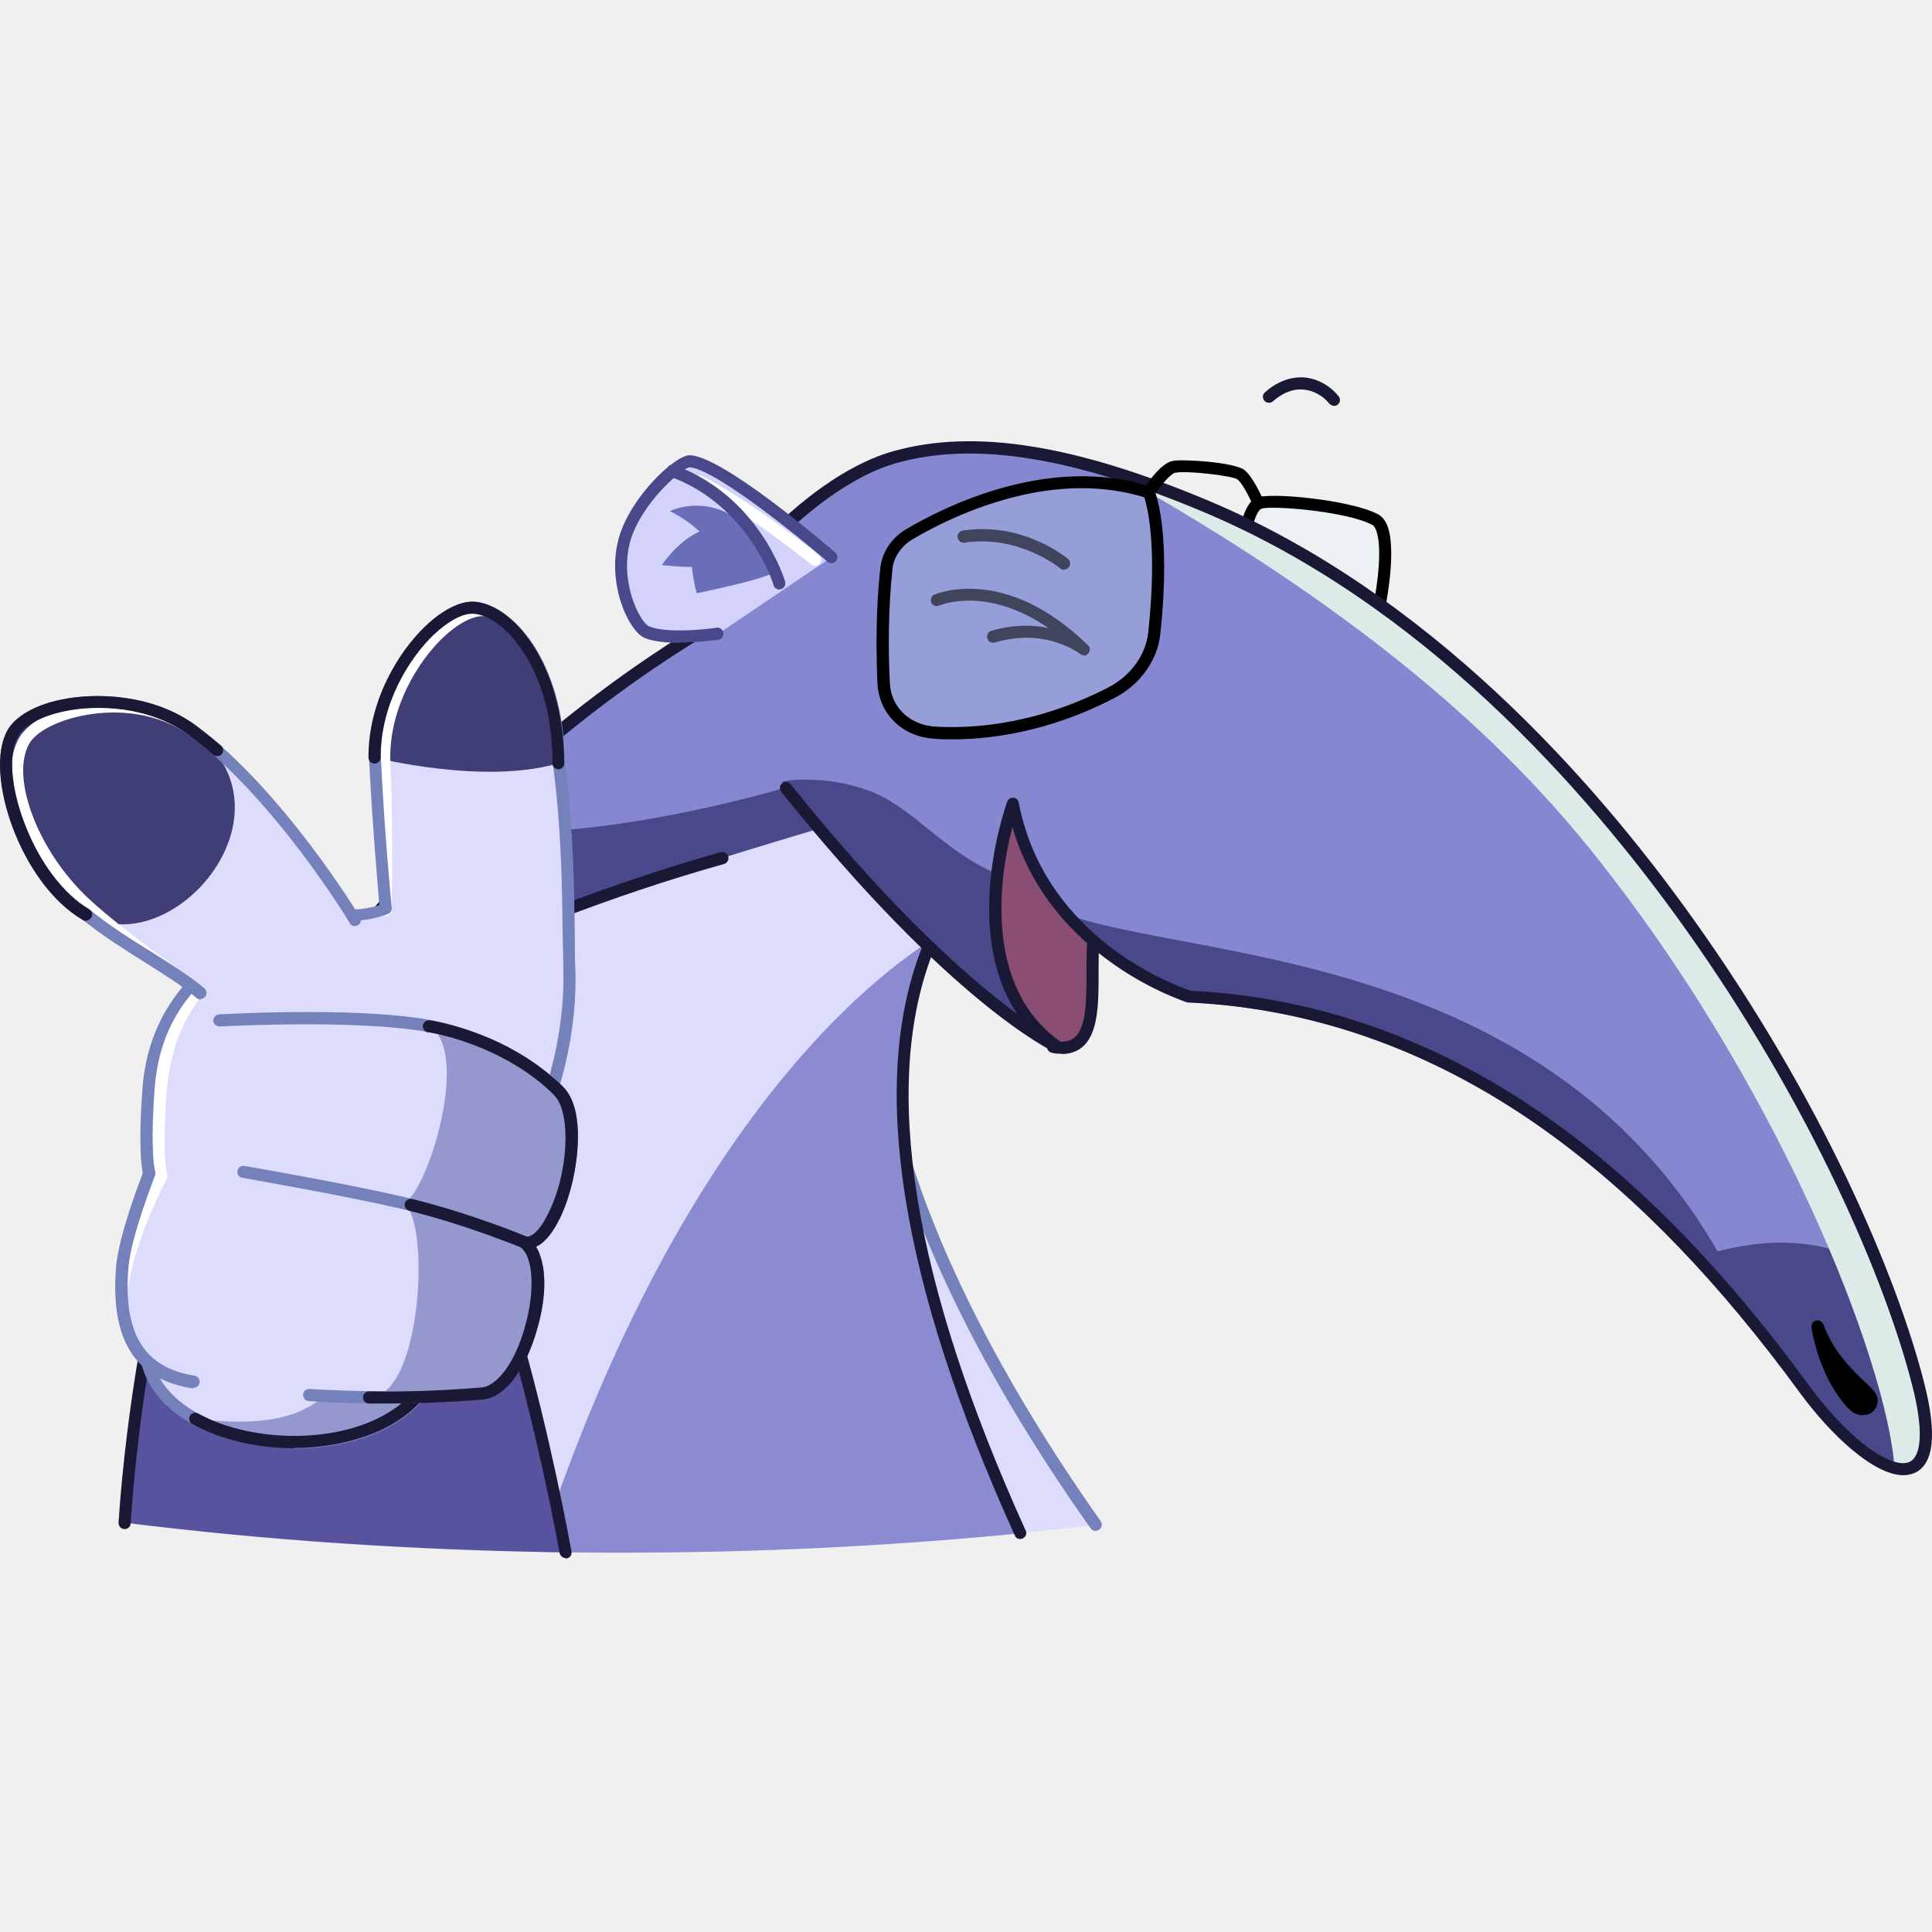
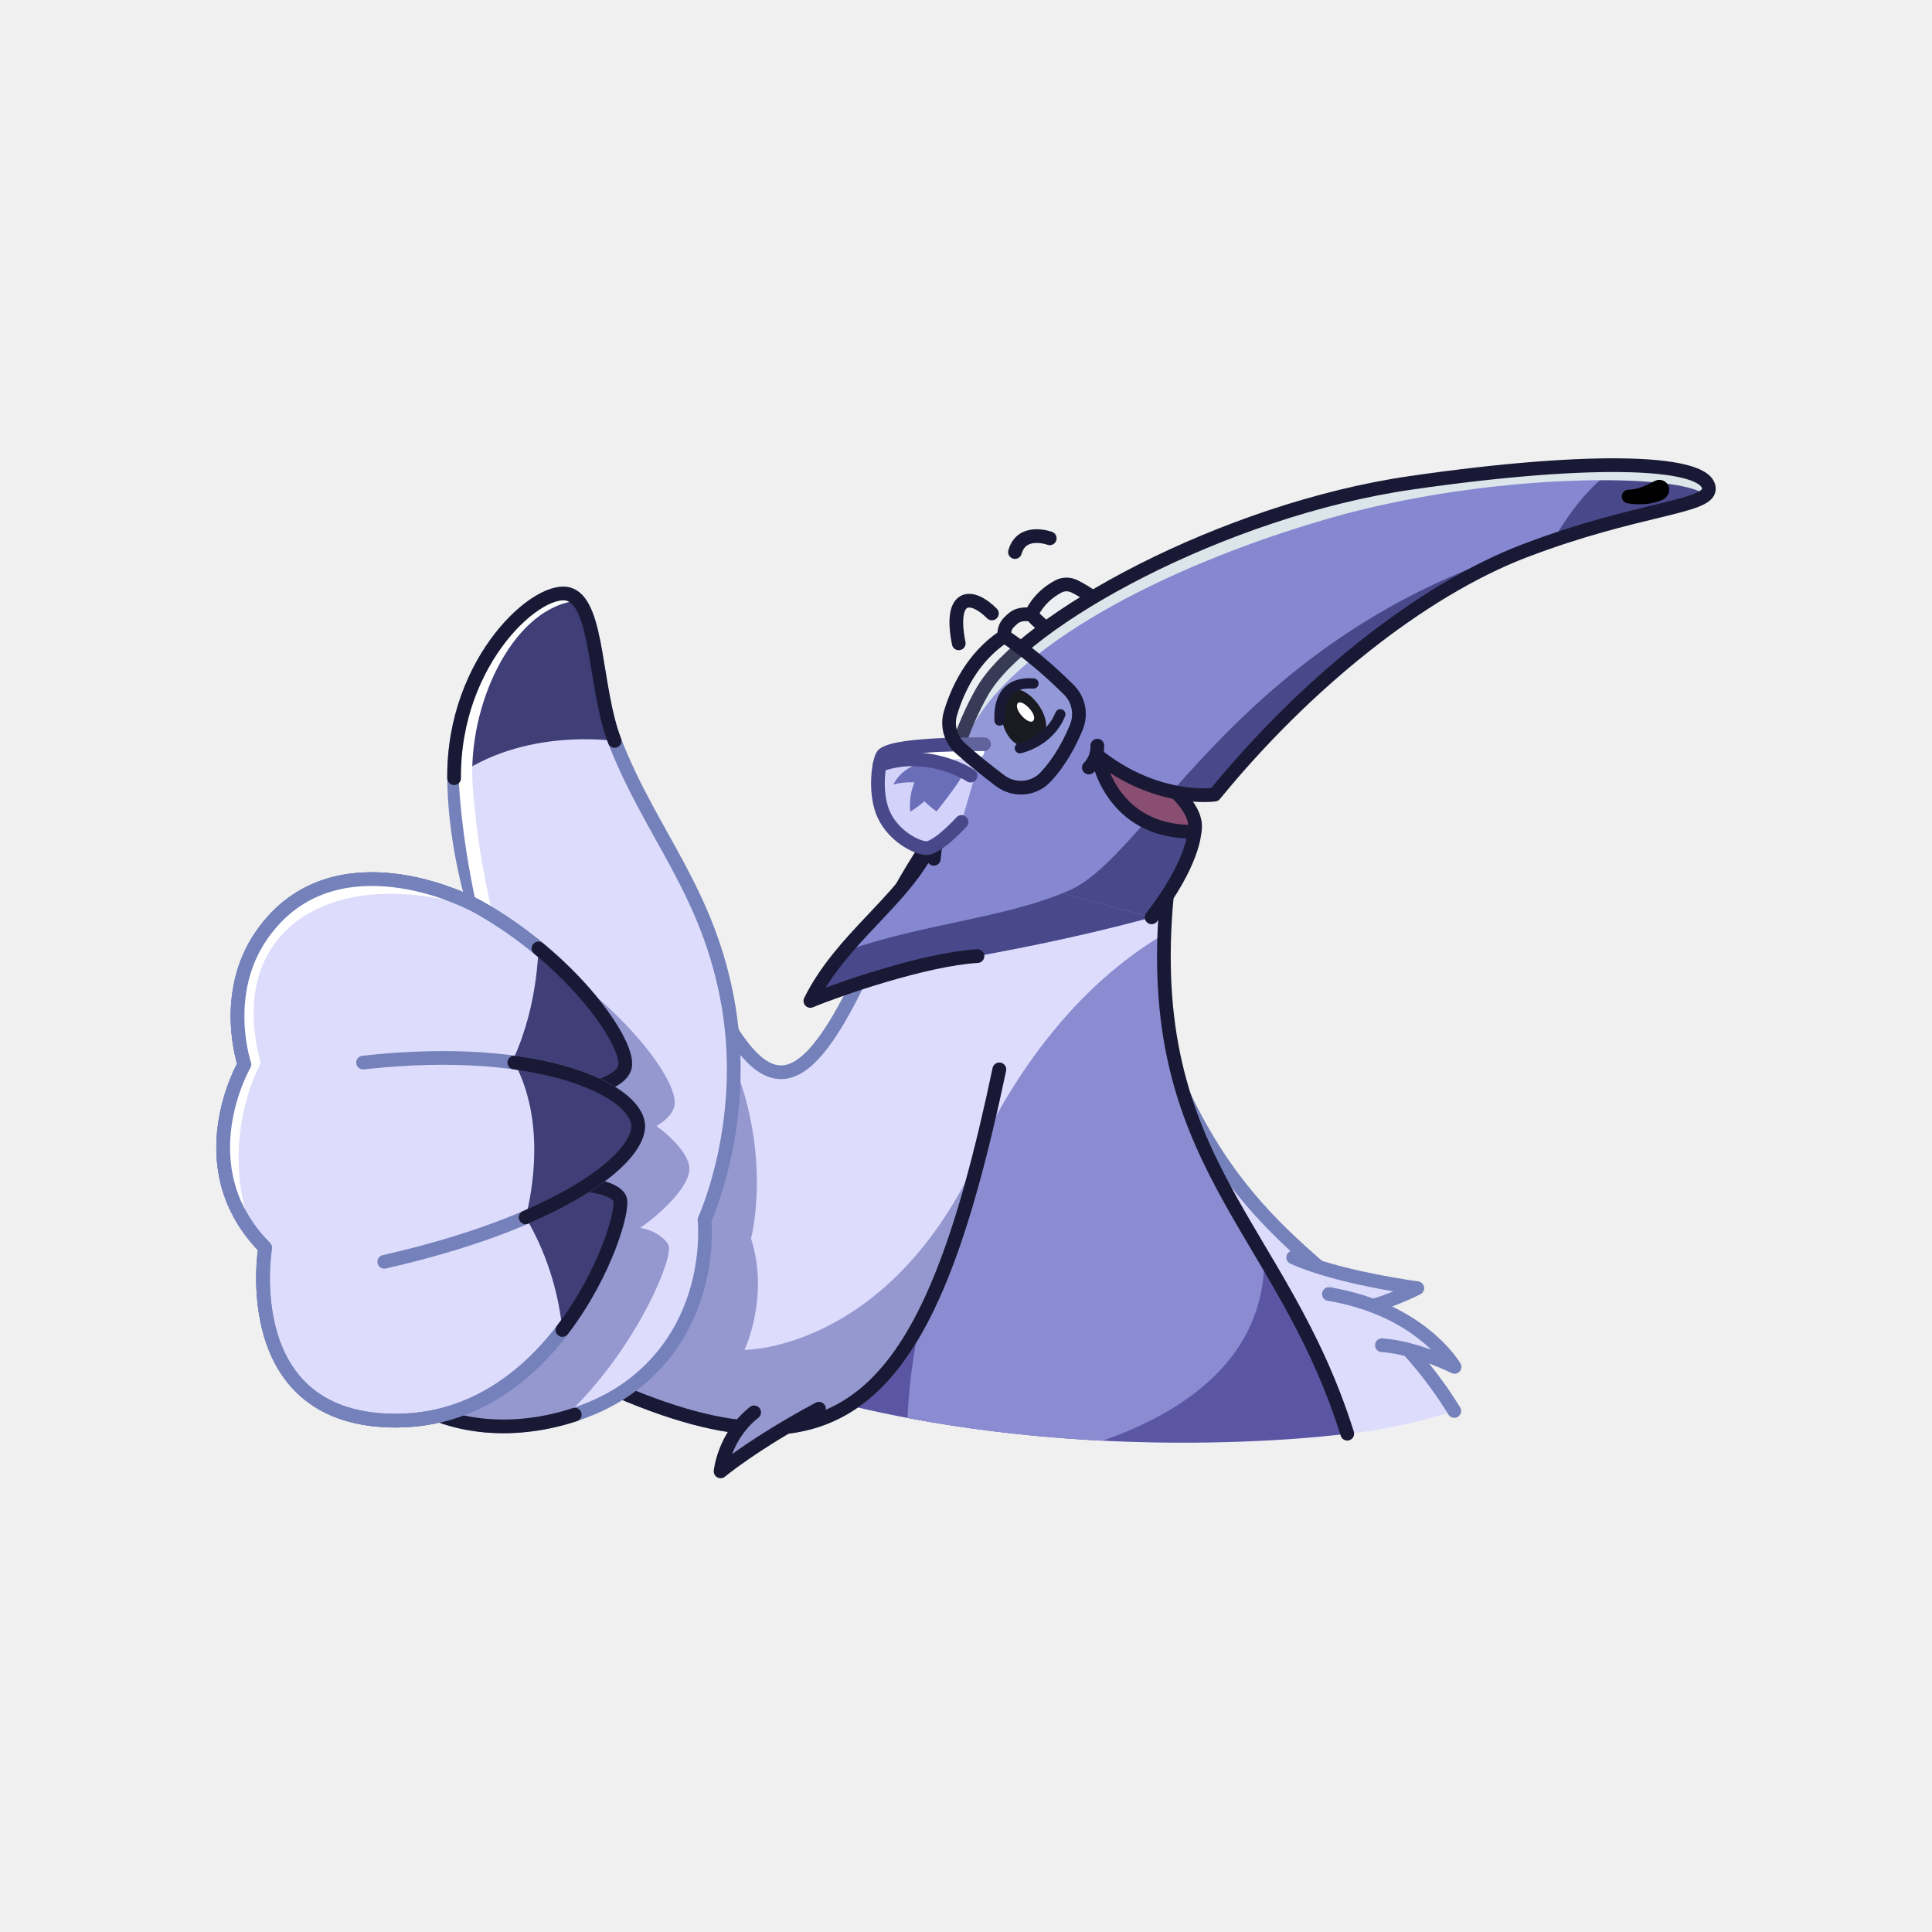
<svg xmlns="http://www.w3.org/2000/svg" width="256" height="256" viewBox="0 0 256 256" fill="none">
-   <path d="M115.941 135.333C115.941 135.333 109.446 172.5 128.25 203.773C133.943 203.292 139.596 202.731 145.169 202.049C133.181 185.13 118.226 159.67 115.941 135.333Z" fill="#DDDCFC" />
-   <path d="M145.169 202.851C144.929 202.851 144.688 202.731 144.528 202.53C132.379 185.41 117.464 159.871 115.179 135.414C115.139 134.972 115.46 134.572 115.901 134.532C116.342 134.491 116.743 134.812 116.783 135.253C119.068 159.309 133.863 184.608 145.851 201.568C146.091 201.929 146.011 202.45 145.65 202.691C145.49 202.771 145.329 202.851 145.169 202.851Z" fill="#7481BA" />
-   <path d="M145.209 103.499L113.615 79.002C113.615 79.002 42.409 105.424 27.454 203.011C45.015 204.816 63.298 205.738 82.102 205.738C100.906 205.738 118.106 204.856 135.226 203.172C120.953 171.618 104.795 121.381 145.249 103.539L145.209 103.499Z" fill="#DDDCFC" />
-   <path d="M145.209 103.499L113.615 79.002C113.615 79.002 42.409 105.424 27.454 203.011C45.015 204.816 63.298 205.738 82.102 205.738C100.906 205.738 118.106 204.856 135.226 203.172C120.953 171.618 104.795 121.381 145.249 103.539L145.209 103.499Z" fill="#DDDCFC" />
-   <path d="M27.815 201.328C27.775 201.328 27.735 201.328 27.695 201.328C27.254 201.247 26.973 200.846 27.054 200.405C30.662 178.514 37.438 158.467 47.221 140.826C55.039 126.713 64.742 114.084 76.128 103.339C95.493 85.016 113.174 78.321 113.375 78.24C113.776 78.08 114.257 78.28 114.417 78.721C114.578 79.122 114.377 79.603 113.936 79.764C113.776 79.844 96.335 86.419 77.171 104.582C65.944 115.247 56.322 127.716 48.624 141.668C38.961 159.149 32.266 178.995 28.657 200.686C28.577 201.087 28.256 201.368 27.855 201.368L27.815 201.328Z" fill="#7481BA" />
-   <path d="M71.357 205.617C74.885 205.698 78.453 205.738 82.062 205.738C100.304 205.738 118.066 204.855 135.186 203.172C124.801 180.278 113.495 147.562 123.479 124.508C110.007 133.168 87.635 155.941 71.357 205.657V205.617Z" fill="#8B8BD1" />
-   <path d="M135.186 203.934C134.865 203.934 134.584 203.773 134.464 203.452C119.349 170.014 115.139 143.913 122.035 125.871C126.004 115.487 133.702 107.709 144.889 102.777C145.289 102.617 145.771 102.777 145.931 103.178C146.091 103.579 145.931 104.06 145.53 104.221C134.745 108.992 127.328 116.449 123.519 126.433C116.783 144.074 120.953 169.774 135.908 202.811C136.108 203.212 135.908 203.693 135.507 203.853C135.386 203.893 135.306 203.934 135.186 203.934Z" fill="#191935" />
-   <path d="M38.56 137.098C60.532 124.268 95.333 113.803 95.333 113.803C120.191 106.105 143.966 99.69 145.811 98.207L107.521 75.674C107.521 75.674 66.786 91.591 38.56 137.058V137.098Z" fill="#49488A" />
-   <path d="M107.521 75.714C107.521 75.714 82.543 86.58 60.411 109.433C67.267 111.799 97.297 109.994 134.143 93.356L107.481 75.714H107.521Z" fill="#8588D1" />
-   <path d="M38.56 137.899C38.36 137.899 38.159 137.819 37.999 137.659C37.758 137.418 37.678 137.017 37.879 136.697C37.919 136.616 43.572 126.633 54.878 114.124C65.303 102.577 82.864 86.419 107.2 74.953C107.601 74.752 108.083 74.953 108.283 75.353C108.484 75.754 108.283 76.236 107.882 76.436C83.786 87.783 66.425 103.78 56.081 115.206C48.223 123.907 43.131 131.324 40.765 135.013C48.223 131.083 70.555 119.938 95.493 112.921C95.934 112.801 96.375 113.041 96.495 113.482C96.616 113.923 96.375 114.365 95.934 114.485C65.704 122.945 39.202 137.659 38.961 137.819C38.841 137.899 38.721 137.94 38.56 137.94V137.899Z" fill="#191935" />
-   <g opacity="0.2">
-     <path d="M166.78 66.693C167.982 66.092 178.607 66.934 182.216 68.818C185.824 70.703 181.213 89.386 179.69 90.469C178.086 91.632 166.379 91.231 165.376 90.87C164.374 90.509 163.211 68.417 166.78 66.653V66.693Z" fill="#DEF5FF" />
-   </g>
-   <path d="M172.553 92.073C169.065 92.073 165.577 91.832 165.095 91.632C164.614 91.471 164.053 91.231 163.692 84.776C163.532 81.929 162.931 67.656 166.419 65.972C168.063 65.17 178.928 66.212 182.576 68.137C183.579 68.658 184.18 69.981 184.3 72.106C184.581 75.915 183.458 81.287 182.977 83.412C182.616 85.016 181.293 90.308 180.131 91.15C179.128 91.872 175.8 92.073 172.513 92.073H172.553ZM165.897 90.188C167.942 90.509 178.046 90.669 179.208 89.827C180.091 88.905 183.458 76.837 182.616 71.344C182.456 70.382 182.175 69.7 181.815 69.54C178.407 67.736 168.383 66.934 167.1 67.415C166.98 67.495 166.619 67.776 166.218 68.939C164.414 74.311 165.256 88.063 165.857 90.188H165.897Z" fill="black" />
-   <path d="M146.412 114.645C142.202 120.779 147.735 137.458 141.561 139.303C133.141 138.942 127.327 116.209 132.82 101.374L146.372 114.645H146.412Z" fill="#894E71" />
-   <path d="M140.638 139.623C140.237 139.623 139.837 139.624 139.395 139.503C138.954 139.423 138.674 139.022 138.754 138.581C138.834 138.14 139.235 137.859 139.676 137.94C140.839 138.14 141.721 138.02 142.363 137.499C143.966 136.176 143.966 132.487 143.966 128.919C143.966 125.27 143.966 121.822 145.57 119.978C145.851 119.657 146.372 119.617 146.693 119.898C147.013 120.178 147.053 120.699 146.773 121.02C145.57 122.383 145.57 125.711 145.57 128.919C145.57 132.848 145.57 136.937 143.405 138.742C142.683 139.343 141.761 139.664 140.679 139.664L140.638 139.623Z" fill="#191935" />
-   <path d="M93.168 81.207C93.168 81.207 106.439 62.644 120.512 60.078C134.143 57.592 143.966 60.84 159.322 67.094C211.845 88.504 247.328 156.222 253.622 187.134C254.945 193.589 251.377 200.486 239.99 185.691C220.224 159.991 195.126 134.572 157.037 132.768C157.037 132.768 138.634 125.11 134.224 106.466C134.224 106.466 126.245 126.232 139.476 138.661C139.476 138.661 125.002 129.801 103.873 103.9C96.375 94.759 93.128 81.167 93.128 81.167L93.168 81.207Z" fill="#8588D1" />
-   <path d="M248.771 167.929C239.148 162.798 230.809 164.802 224.875 166.566C224.875 166.566 236.101 179.837 240.632 185.691C252.018 200.486 256.789 193.629 255.466 187.174C254.424 181.962 250.976 175.347 248.811 167.929H248.771Z" fill="#49488A" />
-   <path d="M152.466 64.528C218.54 87.261 251.136 171.778 254.625 186.172C254.625 186.172 255.346 193.91 251.858 194.832C251.016 180.639 236.542 143.472 211.363 112.159C195.446 92.393 174.477 77.318 152.506 64.528H152.466Z" fill="#DCEAE8" />
-   <path d="M251.858 195.594C251.698 195.594 251.537 195.554 251.377 195.434C251.177 195.273 251.056 195.073 251.056 194.832C250.615 187.375 246.405 174.104 240.03 160.191C234.578 148.324 225.076 130.402 210.762 112.6C197.01 95.52 178.367 80.445 152.105 65.17C151.745 64.969 151.624 64.528 151.785 64.127C151.945 63.766 152.386 63.566 152.787 63.686C218.701 86.379 251.698 170.295 255.426 185.891C255.426 185.891 255.426 185.972 255.426 186.012C255.426 186.092 255.627 188.056 255.346 190.181C254.945 193.269 253.863 195.073 252.058 195.514C251.978 195.514 251.938 195.514 251.858 195.514V195.594ZM161.327 68.898C183.378 82.57 199.616 96.282 211.965 111.638C236.462 142.069 250.936 177.953 252.54 193.469C253.943 191.905 253.943 187.896 253.823 186.292C251.858 178.274 242.637 153.817 226.359 128.918C216.856 114.405 206.432 101.895 195.286 91.712C184.541 81.889 173.154 74.231 161.327 68.939V68.898Z" fill="#DCEAE8" />
-   <path d="M131.938 115.728C124.601 112.48 121.113 107.068 115.259 104.822C109.566 102.617 103.392 103.379 103.632 103.66C124.761 129.56 139.556 138.661 139.556 138.661C129.493 132.607 131.738 120.138 131.938 115.688V115.728Z" fill="#49488A" />
-   <path d="M232.212 175.106C211.283 125.671 159.924 127.716 141.36 121.18C148.096 128.437 157.077 132.046 157.077 132.046C200.097 131.484 232.172 175.106 232.172 175.106H232.212Z" fill="#49488A" />
-   <path d="M252.219 195.474C248.29 195.474 242.596 190.141 238.507 184.568C227.762 169.894 217.017 158.748 205.67 150.449C190.796 139.583 174.638 133.65 157.638 132.848C157.558 132.848 157.518 132.848 157.438 132.848C157.237 132.808 139.275 127.235 134.144 109.593C132.54 115.808 130.094 130.683 140.558 138.06C140.879 138.3 140.999 138.741 140.799 139.102C140.598 139.463 140.158 139.583 139.757 139.423C139.195 139.182 125.764 132.728 103.512 104.903C103.231 104.542 103.312 104.061 103.632 103.78C103.993 103.499 104.474 103.58 104.755 103.9C116.222 118.254 125.323 126.754 130.936 131.364C132.379 132.527 133.662 133.529 134.785 134.371C132.099 130.322 130.856 125.07 131.096 118.855C131.377 111.999 133.382 106.426 133.462 106.226C133.582 105.905 133.903 105.664 134.264 105.704C134.625 105.704 134.905 105.985 134.985 106.346C138.514 124.709 156.355 130.803 157.799 131.284C175.039 132.126 191.477 138.14 206.592 149.166C218.059 157.545 228.925 168.812 239.75 183.646C245.323 191.224 250.856 194.712 253.021 193.71C254.665 192.948 254.825 189.34 253.462 183.887C249.974 170.014 240.151 146.64 223.031 122.664C209.96 104.381 188.35 80.004 159.603 67.896C142.202 60.559 129.252 58.474 118.908 61.321C112.373 63.125 106.078 68.578 101.948 72.788C97.418 77.439 94.451 81.688 94.411 81.728C94.17 82.089 93.649 82.169 93.288 81.929C92.927 81.688 92.847 81.167 93.088 80.806C93.569 80.085 105.356 63.406 118.467 59.757C129.172 56.79 142.443 58.915 160.204 66.373C189.312 78.641 211.123 103.219 224.314 121.702C241.594 145.878 251.497 169.453 255.025 183.486C256.669 190.061 256.228 193.99 253.742 195.153C253.261 195.353 252.74 195.474 252.219 195.474Z" fill="#191935" />
-   <path d="M176.803 53.783C176.562 53.783 176.322 53.663 176.161 53.502C175.279 52.42 174.036 51.738 172.713 51.618C171.35 51.498 169.987 52.019 168.664 53.182C168.343 53.462 167.822 53.422 167.541 53.102C167.261 52.781 167.261 52.26 167.621 51.979C169.225 50.536 171.07 49.894 172.834 50.014C174.558 50.175 176.201 51.057 177.364 52.5C177.645 52.861 177.605 53.342 177.244 53.623C177.084 53.743 176.923 53.783 176.723 53.783H176.803Z" fill="#191935" />
-   <path d="M166.78 67.495C166.459 67.495 166.178 67.335 166.058 67.014C165.577 65.931 164.615 64.007 163.973 63.526C163.332 63.045 157.277 62.323 155.714 62.644C155.112 62.764 153.789 64.328 152.867 65.691C152.627 66.052 152.145 66.172 151.745 65.931C151.384 65.691 151.263 65.21 151.504 64.809C152.025 64.007 153.829 61.401 155.353 61.08C156.636 60.799 163.572 61.24 164.895 62.283C166.018 63.165 167.221 65.851 167.461 66.413C167.621 66.814 167.461 67.294 167.06 67.455C166.94 67.495 166.86 67.535 166.739 67.535L166.78 67.495Z" fill="black" />
-   <path d="M110.127 73.87C110.127 73.87 95.493 61.281 91.323 61.16C90 61.16 84.147 66.252 82.703 71.585C81.139 77.238 84.026 83.132 85.71 83.813C88.517 84.976 95.052 84.054 95.052 84.054" fill="#D2D2FB" />
-   <path d="M107.962 74.953C107.802 74.953 107.601 74.912 107.481 74.792C98.661 67.736 92.446 64.568 92.366 64.528C91.965 64.328 91.805 63.847 92.005 63.446C92.206 63.045 92.686 62.884 93.087 63.085C93.328 63.205 99.502 66.373 108.483 73.549C108.844 73.83 108.884 74.311 108.604 74.672C108.443 74.872 108.203 74.993 107.962 74.993V74.953Z" fill="white" />
-   <path d="M90.04 85.176C88.356 85.176 86.592 85.016 85.43 84.535C83.305 83.653 80.338 77.318 81.982 71.344C83.465 65.931 89.399 60.318 91.404 60.318C95.734 60.439 109.165 71.906 110.689 73.229C111.009 73.509 111.049 74.03 110.769 74.351C110.488 74.672 109.967 74.712 109.646 74.431C103.873 69.46 94.21 62.002 91.363 61.922C90.361 62.042 84.908 66.733 83.505 71.745C82.022 77.118 84.828 82.53 86.031 83.011C88.156 83.893 93.208 83.452 94.932 83.172C95.373 83.091 95.774 83.412 95.854 83.853C95.934 84.294 95.613 84.695 95.172 84.775C95.012 84.775 92.566 85.136 90.04 85.136V85.176Z" fill="#49488A" />
-   <path d="M99.382 70.181C94.13 64.969 88.757 67.736 88.757 67.736C91.003 68.778 92.686 70.422 92.686 70.422C89.599 71.865 87.715 74.872 87.715 74.872C87.715 74.872 90.161 75.153 91.684 75.113C91.684 75.113 91.845 76.957 92.326 78.601C92.326 78.601 99.863 77.077 102.109 76.075C102.109 76.075 101.627 72.427 99.422 70.222L99.382 70.181Z" fill="#6A6DB8" />
-   <path d="M103.271 78.12C102.911 78.12 102.59 77.879 102.509 77.559C102.509 77.438 99.262 67.014 88.838 63.165C88.437 63.005 88.196 62.564 88.356 62.123C88.517 61.682 88.958 61.481 89.399 61.642C100.585 65.771 103.913 76.636 104.033 77.078C104.153 77.519 103.913 77.96 103.472 78.08C103.392 78.08 103.311 78.08 103.231 78.08L103.271 78.12Z" fill="#49488A" />
-   <path d="M143.645 86.82C143.485 86.82 143.285 86.78 143.124 86.66C143.124 86.66 142.002 85.778 140.037 85.136C137.431 84.294 134.665 84.294 131.818 85.136C131.377 85.257 130.936 85.016 130.816 84.575C130.695 84.134 130.936 83.693 131.377 83.573C134.344 82.731 136.91 82.771 138.915 83.212C130.776 77.639 124.721 80.125 124.441 80.245C124.04 80.405 123.559 80.245 123.398 79.844C123.238 79.443 123.398 78.962 123.799 78.802C124.16 78.641 133.221 74.832 144.167 85.497C144.488 85.778 144.488 86.299 144.167 86.62C144.006 86.78 143.806 86.9 143.565 86.9L143.645 86.82Z" fill="#191935" />
-   <path d="M140.999 75.514C140.799 75.514 140.639 75.434 140.478 75.313C140.438 75.273 135.025 70.823 127.809 71.905C127.368 71.986 126.967 71.665 126.886 71.224C126.806 70.783 127.127 70.382 127.568 70.302C135.547 69.099 141.28 73.87 141.521 74.07C141.841 74.351 141.921 74.872 141.601 75.193C141.44 75.394 141.2 75.474 140.999 75.474V75.514Z" fill="#191935" />
-   <g opacity="0.2">
-     <path d="M152.225 65.25C139.315 61.08 126.084 67.495 120.552 70.783C118.868 71.785 117.705 73.469 117.505 75.233C116.903 80.686 116.943 86.379 117.104 90.469C117.264 94.118 120.071 96.884 123.92 97.084C133.823 97.646 142.202 94.398 147.254 91.792C150.421 90.148 152.586 87.141 152.947 83.893C154.431 69.981 152.225 65.21 152.225 65.21V65.25Z" fill="#DEF5FF" />
-   </g>
-   <path d="M126.125 97.966C125.363 97.966 124.601 97.966 123.839 97.886C119.549 97.646 116.462 94.598 116.262 90.509C116.101 86.58 116.021 80.726 116.663 75.153C116.903 73.108 118.186 71.224 120.111 70.101C125.403 66.974 139.155 60.198 152.466 64.488C152.667 64.568 152.867 64.729 152.947 64.929C153.028 65.13 155.233 70.061 153.749 84.014C153.388 87.502 151.023 90.79 147.615 92.513C142.683 95.079 135.106 97.966 126.125 97.966ZM143.325 64.689C133.662 64.689 124.842 69.139 120.913 71.464C119.429 72.346 118.427 73.83 118.266 75.313C117.665 80.806 117.705 86.58 117.906 90.429C118.026 93.676 120.512 96.082 123.96 96.282C133.542 96.804 141.721 93.757 146.893 91.07C149.82 89.547 151.825 86.78 152.146 83.813C153.388 72.306 152.025 67.134 151.624 65.891C148.858 65.049 146.091 64.689 143.365 64.689H143.325Z" fill="black" />
-   <path d="M240.792 175.788C242.516 180.359 245.483 182.684 247.568 184.769C248.731 185.931 247.047 187.856 245.363 185.972C241.634 181.882 240.832 175.788 240.832 175.788H240.792Z" fill="black" />
-   <path d="M246.846 187.535C246.124 187.535 245.403 187.174 244.761 186.453C240.912 182.203 240.07 176.109 240.03 175.868C239.99 175.467 240.231 175.066 240.632 174.986C241.033 174.866 241.434 175.106 241.594 175.467C242.997 179.196 245.243 181.321 247.207 183.205C247.528 183.526 247.889 183.847 248.169 184.167C248.731 184.729 248.931 185.45 248.731 186.132C248.53 186.813 248.009 187.295 247.327 187.455C247.167 187.455 247.007 187.495 246.886 187.495L246.846 187.535ZM243.599 181.882C244.2 183.085 244.962 184.328 245.924 185.41C246.285 185.811 246.646 186.012 246.886 185.931C247.007 185.931 247.087 185.811 247.127 185.731C247.167 185.57 247.087 185.41 246.967 185.33C246.646 185.049 246.365 184.729 246.004 184.408C245.243 183.686 244.401 182.844 243.559 181.922L243.599 181.882Z" fill="black" />
-   <path d="M16.509 201.768C35.192 204.094 54.758 205.417 74.925 205.698C74.484 203.252 72.159 190.783 68.591 178.193L24.447 158.828C18.554 174.385 16.79 197.278 16.469 201.809L16.509 201.768Z" fill="#57539F" />
-   <path d="M74.965 206.459C74.604 206.459 74.244 206.179 74.163 205.818C73.722 203.452 71.437 191.224 67.949 178.755L24.928 159.871C19.275 175.307 17.591 197.478 17.311 201.849C17.311 202.29 16.91 202.65 16.469 202.61C16.028 202.61 15.707 202.209 15.707 201.768C15.988 197.318 17.792 174.224 23.726 158.548C23.806 158.347 23.966 158.187 24.167 158.107C24.367 158.026 24.608 158.026 24.808 158.107L68.951 177.472C69.152 177.552 69.352 177.752 69.392 177.993C72.961 190.663 75.286 203.212 75.727 205.577C75.807 206.018 75.526 206.419 75.085 206.5C75.045 206.5 75.005 206.5 74.925 206.5L74.965 206.459Z" fill="#191935" />
-   <path d="M57.244 182.083C50.789 196.236 18.834 192.908 19.275 177.993L35.433 166.807L57.244 182.083Z" fill="#DDDCFC" />
-   <path d="M39.001 191.906C36.596 191.906 34.19 191.625 31.865 191.104C23.445 189.139 18.273 184.127 18.474 177.993C18.474 177.753 18.594 177.512 18.834 177.352L34.992 166.165C35.273 165.965 35.634 165.965 35.914 166.165L57.725 181.441C58.046 181.682 58.166 182.083 58.006 182.444C56.201 186.413 52.433 189.34 47.1 190.863C44.574 191.585 41.848 191.946 39.041 191.946L39.001 191.906ZM20.037 178.434C20.117 184.568 26.332 188.177 32.185 189.54C41.166 191.625 52.393 189.46 56.161 182.363L35.353 167.809L19.997 178.434H20.037Z" fill="#7481BA" />
-   <path d="M57.244 182.083L48.383 175.868C44.534 186.934 38.801 189.42 25.891 188.016C35.513 193.349 52.713 192.026 57.244 182.083Z" fill="#9597CF" />
-   <path d="M38.961 191.905C34.15 191.905 29.299 190.823 25.49 188.698C25.089 188.498 24.969 187.976 25.169 187.615C25.369 187.214 25.891 187.094 26.252 187.295C32.065 190.502 40.806 191.184 47.501 188.979C50.548 187.976 54.598 185.891 56.482 181.722C56.683 181.321 57.124 181.16 57.525 181.321C57.925 181.521 58.086 181.962 57.925 182.363C56.242 186.092 52.794 188.898 47.982 190.462C45.176 191.384 42.048 191.865 38.921 191.865L38.961 191.905Z" fill="#191935" />
-   <path d="M75.366 128.718C75.206 121.942 75.446 111.919 74.003 101.094C73.923 87.743 67.147 80.766 62.777 80.485C58.126 80.205 49.586 89.787 49.666 100.332C50.067 109.593 51.11 120.459 51.11 120.459C51.11 120.459 48.303 121.621 45.577 121.18C45.577 121.18 21.24 123.105 19.676 144.314C19.035 153.135 19.756 155.5 19.756 155.5C19.756 155.5 16.549 163.519 16.188 167.849C15.587 174.745 16.87 181.762 25.61 183.125L68.47 155.059C68.47 155.059 75.727 143.312 75.406 128.678L75.366 128.718Z" fill="#DDDCFC" />
-   <path d="M49.666 100.372C49.586 89.827 58.126 80.245 62.777 80.525C67.187 80.766 73.963 87.742 74.003 101.133C64.14 104.06 49.666 100.372 49.666 100.372Z" fill="#3F3E77" />
-   <path d="M51.11 121.301C50.669 121.301 50.308 120.94 50.308 120.499C50.308 120.379 50.548 109.553 50.107 100.452C50.067 93.075 53.916 86.78 57.525 83.332C59.85 81.127 62.256 79.924 64.14 80.045C64.581 80.045 64.902 80.445 64.902 80.886C64.902 81.327 64.501 81.648 64.06 81.648C62.656 81.568 60.612 82.651 58.647 84.535C55.44 87.622 51.671 93.596 51.711 100.452C52.112 109.594 51.911 120.499 51.911 120.579C51.911 121.02 51.551 121.381 51.11 121.381V121.301Z" fill="white" />
-   <path d="M16.068 172.059H15.988C15.547 172.019 15.226 171.618 15.266 171.177C16.068 164.522 19.716 157.305 20.518 155.821C20.318 154.859 19.957 151.852 20.478 144.675C21.16 135.574 25.329 128.919 32.947 124.869C33.348 124.669 33.829 124.829 34.03 125.19C34.23 125.591 34.07 126.072 33.709 126.272C26.613 130.041 22.724 136.256 22.082 144.756C21.481 153.175 22.122 155.621 22.162 155.661C22.202 155.861 22.162 156.102 22.082 156.262C22.042 156.342 17.712 164.321 16.87 171.337C16.83 171.738 16.469 172.059 16.068 172.059Z" fill="white" />
-   <path d="M25.61 183.967C25.57 183.967 25.53 183.967 25.49 183.967C17.872 182.764 14.584 177.512 15.386 167.809C15.747 163.76 18.393 156.823 18.914 155.46C18.754 154.578 18.313 151.571 18.875 144.274C19.516 135.333 24.367 128.357 32.827 124.107C39.162 120.94 45.216 120.419 45.496 120.419C45.577 120.419 45.617 120.419 45.697 120.419C47.461 120.699 49.346 120.218 50.268 119.938C50.067 117.492 49.265 108.31 48.904 100.412C48.864 92.874 52.954 86.259 56.482 82.931C58.767 80.766 61.053 79.643 62.857 79.724C67.829 80.004 74.765 87.582 74.845 101.053C76.008 109.714 76.088 117.772 76.168 124.227C76.168 125.831 76.168 127.315 76.248 128.678C76.609 143.392 69.513 155.019 69.192 155.5C68.951 155.861 68.47 155.982 68.069 155.741C67.668 155.5 67.588 155.019 67.829 154.618C67.909 154.498 74.965 142.871 74.644 128.678C74.644 127.315 74.604 125.791 74.564 124.187C74.484 117.732 74.404 109.714 73.241 101.134C73.241 101.134 73.241 101.053 73.241 101.013C73.161 88.665 66.987 81.448 62.737 81.207C61.374 81.127 59.449 82.169 57.525 83.974C54.237 87.101 50.428 93.235 50.468 100.252C50.869 109.353 51.871 120.178 51.911 120.298C51.911 120.659 51.751 120.98 51.43 121.1C51.109 121.221 48.343 122.303 45.537 121.902C44.775 121.982 39.162 122.624 33.509 125.47C25.49 129.48 21.08 135.814 20.478 144.274C19.877 152.694 20.518 155.14 20.558 155.18C20.598 155.34 20.598 155.54 20.558 155.701C20.558 155.781 17.391 163.68 17.03 167.849C16.268 176.63 19.075 181.241 25.77 182.283C26.212 182.363 26.492 182.764 26.452 183.205C26.372 183.606 26.051 183.887 25.65 183.887L25.61 183.967Z" fill="#7481BA" />
-   <path d="M26.572 131.645C22.643 128.317 16.79 125.551 11.377 121.221C3.639 116.73 -1.333 102.497 1.674 97.205C4.24 92.714 17.391 90.87 25.45 96.764C37.157 105.464 47.02 121.942 47.02 121.942" fill="#DDDCFC" />
-   <path d="M25.45 96.723C40.204 107.549 22.763 127.796 11.377 121.18C3.639 116.69 -1.333 102.457 1.674 97.165C4.24 92.674 17.391 90.83 25.45 96.723Z" fill="#3F3E77" />
-   <path d="M24.247 130.683C24.087 130.683 23.926 130.642 23.806 130.522C23.726 130.482 15.507 124.789 10.775 120.419C3.398 113.603 -0.451 103.018 2.516 97.806C3.639 95.841 6.566 94.157 10.335 93.355C16.068 92.112 21.881 93.155 25.891 96.042C26.252 96.322 26.332 96.803 26.051 97.164C25.771 97.525 25.289 97.605 24.928 97.325C21.28 94.678 15.948 93.757 10.655 94.879C7.368 95.601 4.761 97.004 3.879 98.528C1.313 103.058 5.082 112.921 11.858 119.176C16.509 123.466 24.608 129.079 24.688 129.119C25.049 129.359 25.129 129.881 24.889 130.241C24.728 130.482 24.488 130.602 24.247 130.602V130.683Z" fill="white" />
-   <path d="M26.572 132.447C26.372 132.447 26.212 132.366 26.051 132.246C24.167 130.642 21.801 129.159 19.315 127.595C16.589 125.871 13.742 124.107 10.936 121.862C2.677 117.011 -2.175 102.376 0.993 96.763C2.035 94.919 4.601 93.436 8.049 92.714C12.78 91.712 20.278 91.992 25.891 96.082C37.598 104.782 47.581 121.341 47.702 121.501C47.942 121.862 47.822 122.383 47.421 122.584C47.06 122.824 46.539 122.704 46.339 122.303C46.258 122.143 36.435 105.865 24.969 97.325C19.797 93.516 12.82 93.275 8.41 94.238C5.443 94.879 3.198 96.082 2.396 97.525C1.073 99.811 1.434 104.381 3.278 109.152C5.243 114.284 8.45 118.494 11.818 120.459C11.818 120.459 11.898 120.499 11.898 120.539C14.624 122.744 17.431 124.508 20.157 126.192C22.723 127.796 25.129 129.319 27.094 130.963C27.415 131.244 27.454 131.765 27.174 132.086C27.013 132.286 26.773 132.367 26.572 132.367V132.447Z" fill="#7481BA" />
-   <path d="M29.058 135.213C29.058 135.213 49.666 133.97 58.928 136.376C66.626 138.381 72.479 142.711 74.243 144.715C78.093 149.086 74.003 165.163 69.553 164.602C73.763 167.889 69.713 184.087 63.9 184.608C54.638 185.37 46.419 185.17 41.006 184.849" fill="#DDDCFC" />
-   <path d="M50.909 185.972C46.98 185.972 43.572 185.851 40.926 185.651C40.485 185.651 40.164 185.25 40.164 184.809C40.164 184.368 40.565 184.047 41.006 184.047C46.298 184.368 54.558 184.608 63.819 183.807C65.904 183.646 68.23 180.519 69.513 176.069C70.956 171.217 70.755 166.566 69.031 165.243C68.751 165.003 68.631 164.642 68.791 164.321C68.911 164 69.272 163.8 69.633 163.84C70.475 163.96 71.557 162.958 72.479 161.154C75.487 155.46 75.607 147.562 73.642 145.277C71.758 143.152 66.065 139.062 58.727 137.178C49.706 134.852 29.299 136.015 29.098 136.015C28.657 136.015 28.296 135.694 28.256 135.253C28.256 134.812 28.577 134.451 29.018 134.411C29.86 134.371 49.867 133.208 59.128 135.614C66.826 137.619 72.84 141.949 74.845 144.234C76.729 146.359 76.689 150.369 76.489 152.574C76.208 155.942 75.246 159.43 73.923 161.915C72.921 163.8 71.918 164.762 71.036 165.163C72.279 167.248 72.68 171.217 71.036 176.55C69.833 180.639 67.307 185.13 63.9 185.41C59.209 185.811 54.798 185.931 50.869 185.931L50.909 185.972Z" fill="#7481BA" />
-   <path d="M74.003 101.935C73.562 101.935 73.201 101.575 73.201 101.134C73.201 93.756 71.076 89.025 69.312 86.339C66.987 82.771 64.381 81.407 62.697 81.327C61.334 81.247 59.409 82.29 57.485 84.094C54.197 87.221 50.388 93.355 50.428 100.372C50.428 100.813 50.067 101.174 49.626 101.174C49.185 101.174 48.824 100.813 48.824 100.372C48.784 92.834 52.874 86.259 56.402 82.931C58.687 80.766 60.973 79.643 62.777 79.724C67.749 80.004 74.685 87.622 74.765 101.134C74.765 101.575 74.404 101.935 73.963 101.935H74.003Z" fill="#191935" />
-   <path d="M11.377 122.022C11.257 122.022 11.096 122.022 10.976 121.902C2.677 117.091 -2.215 102.376 0.993 96.763C2.035 94.919 4.601 93.436 8.049 92.714C12.78 91.712 20.278 91.992 25.891 96.082C27.013 96.924 28.176 97.846 29.299 98.808C29.619 99.089 29.66 99.61 29.379 99.931C29.098 100.251 28.577 100.292 28.256 100.011C27.174 99.049 26.051 98.167 24.968 97.365C19.797 93.556 12.82 93.316 8.41 94.278C5.443 94.919 3.198 96.122 2.396 97.565C1.073 99.851 1.434 104.421 3.278 109.192C5.242 114.324 8.45 118.534 11.818 120.499C12.219 120.739 12.339 121.22 12.098 121.581C11.938 121.822 11.698 121.982 11.417 121.982L11.377 122.022Z" fill="#191935" />
-   <path d="M74.243 144.756C73.843 144.314 73.281 143.753 72.52 143.152C65.944 138.22 57.084 136.015 56.843 135.935C62.737 139.463 56.081 159.63 53.235 159.39C57.044 160.352 56.202 185.09 48.904 185.17C53.275 185.21 58.407 185.13 63.859 184.649C69.713 184.167 73.722 167.93 69.513 164.642C74.003 165.203 78.093 149.126 74.204 144.756H74.243Z" fill="#9597CF" />
-   <path d="M69.553 165.444C69.432 165.444 69.352 165.444 69.232 165.363C69.152 165.363 61.334 162.036 53.074 160.151C45.096 158.307 32.226 156.102 32.105 156.062C31.664 155.981 31.384 155.581 31.464 155.14C31.544 154.699 31.945 154.418 32.386 154.498C32.506 154.498 45.416 156.743 53.475 158.588C61.855 160.512 69.793 163.84 69.873 163.88C70.274 164.04 70.475 164.521 70.314 164.922C70.194 165.243 69.874 165.404 69.593 165.404L69.553 165.444Z" fill="#7481BA" />
-   <path d="M50.909 185.971C50.228 185.971 49.586 185.971 48.904 185.971C48.464 185.971 48.103 185.611 48.103 185.17C48.103 184.729 48.464 184.368 48.904 184.368C53.996 184.448 58.968 184.247 63.779 183.847C65.864 183.686 68.189 180.559 69.472 176.108C70.916 171.257 70.716 166.606 68.991 165.283C68.711 165.043 68.591 164.682 68.751 164.361C68.871 164.04 69.232 163.84 69.593 163.88C70.435 164 71.517 162.998 72.439 161.194C75.446 155.5 75.607 147.602 73.602 145.317C73.322 144.996 72.84 144.515 71.998 143.793C66.105 138.781 58.888 137.138 56.803 136.777C56.763 136.777 56.683 136.777 56.683 136.777C56.642 136.777 56.562 136.777 56.522 136.737C56.121 136.576 55.921 136.095 56.081 135.694C56.242 135.333 56.642 135.133 57.043 135.213H57.124C59.93 135.734 67.067 137.458 73.041 142.59C73.762 143.192 74.404 143.753 74.845 144.274C76.729 146.399 76.689 150.409 76.489 152.614C76.208 155.982 75.246 159.47 73.923 161.955C72.921 163.84 71.918 164.802 71.036 165.203C72.279 167.288 72.68 171.257 71.036 176.59C69.833 180.679 67.308 185.17 63.94 185.45C59.73 185.811 55.36 185.971 50.909 185.971Z" fill="#191935" />
-   <path d="M69.553 165.444C69.432 165.444 69.352 165.444 69.232 165.364C69.152 165.364 62.015 162.357 54.237 160.432C53.796 160.312 53.555 159.911 53.636 159.47C53.756 159.029 54.197 158.788 54.598 158.868C62.536 160.833 69.793 163.84 69.833 163.88C70.234 164.04 70.435 164.522 70.274 164.922C70.154 165.243 69.833 165.404 69.553 165.404V165.444Z" fill="#191935" />
+   <path d="M158.274 110.214C158.943 107.51 155.56 104.145 151.659 101.954C149.318 100.638 147.258 101.615 144.468 98.178C144.858 114.031 158.278 110.211 158.278 110.211L158.274 110.214Z" fill="#894E71" stroke="#191935" stroke-width="1.816" stroke-linecap="round" stroke-linejoin="round" />
+   <path d="M156.926 145.288C167.687 167.735 181.819 169.288 192.7 186.96C192.7 186.96 185.847 189.274 178.524 189.971C178.524 189.971 150.761 181.135 156.93 145.288H156.926Z" fill="#DDDCFC" />
+   <path d="M156.926 145.288C167.687 167.735 181.819 169.288 192.7 186.96" stroke="#7481BA" stroke-width="1.816" stroke-linecap="round" stroke-linejoin="round" />
+   <path d="M124.843 109.259C102.248 140.181 104.878 184.175 104.878 184.175C141.436 195.074 178.52 189.971 178.52 189.971C169.827 162.224 151.294 154.095 154.614 118.729" fill="#DDDCFC" />
+   <path d="M178.52 189.971C171.869 168.741 159.458 158.998 155.484 139.755C145.859 153.781 122.468 154.35 107.259 153.027C104.063 170.495 104.881 184.175 104.881 184.175C141.44 195.074 178.524 189.971 178.524 189.971H178.52Z" fill="#5B56A4" />
+   <path d="M167.53 166.703C160.356 154.565 153.519 143.83 154.282 123.756C131.154 137.393 120.949 169.518 120.251 187.889C129.383 189.621 138.207 190.506 146.111 190.904C156.908 187.109 167.559 180.023 167.533 166.707L167.53 166.703Z" fill="#8B8BD1" />
+   <path d="M178.52 189.971C169.827 162.224 151.294 154.095 154.614 118.729" stroke="#191935" stroke-width="1.816" stroke-linecap="round" stroke-linejoin="round" />
+   <path d="M124.843 109.259C102.248 140.181 104.878 184.175 104.878 184.175" stroke="#191935" stroke-width="1.816" stroke-linecap="round" stroke-linejoin="round" />
+   <path d="M115.781 125.663C106.781 146.105 101.711 146.593 94.3 131.907L77.356 182.21C111.77 198.756 123.005 186.438 132.418 141.701" fill="#DDDCFC" />
+   <path d="M115.781 125.663C106.781 146.105 101.711 146.593 94.3 131.907L77.356 182.21C111.77 198.756 123.005 186.438 132.418 141.701" stroke="#7481BA" stroke-width="1.816" stroke-linecap="round" stroke-linejoin="round" />
+   <path d="M107.372 132.629C121.037 126.931 129.832 127.668 152.595 121.551L123.097 112.343C119.477 119.524 111.496 124.343 107.376 132.629H107.372Z" fill="#8588D1" />
+   <path d="M141.469 118.077C133.057 121.689 122.319 122.371 111.785 126.089C110.119 128.068 108.578 130.201 107.372 132.628C121.037 126.931 129.832 127.667 152.595 121.551L141.469 118.077Z" fill="#49488A" />
+   <path d="M123.097 112.343C119.477 119.524 111.496 124.343 107.376 132.629C111.105 131.076 122.582 127.099 129.521 126.687" stroke="#191935" stroke-width="1.816" stroke-linecap="round" stroke-linejoin="round" />
+   <path d="M93.632 133.897L77.359 182.214C106.459 197.126 121.957 189.971 129.079 154.35C117.19 178.999 98.646 178.867 98.646 178.867C98.646 178.867 102.003 171.854 99.512 164.108C99.512 164.108 103.435 149.502 93.632 133.893V133.897Z" fill="#9597CF" />
+   <path d="M77.356 182.214C111.77 198.759 123.005 186.442 132.418 141.705" stroke="#191935" stroke-width="1.816" stroke-linecap="round" stroke-linejoin="round" />
+   <path opacity="0.16" d="M140.249 77.707C137.48 79.165 136.655 81.443 136.655 81.443C139.814 84.891 146.487 88.518 146.487 88.518C150.991 84.702 150.545 84.294 150.545 84.294C146.758 80.193 143.854 78.414 142.371 77.692C141.699 77.364 140.906 77.357 140.245 77.707H140.249Z" fill="#DEF5FF" />
+   <path d="M140.249 77.707C137.48 79.165 136.655 81.443 136.655 81.443C139.814 84.891 146.487 88.518 146.487 88.518C150.991 84.702 150.545 84.294 150.545 84.294C146.758 80.193 143.854 78.414 142.371 77.692C141.699 77.364 140.906 77.357 140.245 77.707H140.249Z" stroke="#191935" stroke-width="1.816" stroke-linecap="round" stroke-linejoin="round" />
+   <path d="M152.595 121.551C158.216 114.29 158.274 110.214 158.274 110.214C146.414 110.284 145.436 100.121 145.436 100.121C153.862 106.445 160.952 105.29 160.952 105.29C172.793 90.786 188.185 78.264 202.054 72.975C216.898 67.314 226.376 67.263 226.434 64.81C226.518 61.139 211.799 60.385 186.961 63.975C162.124 67.566 135.614 82.154 130.175 91.591C124.74 101.032 123.736 113.801 123.736 113.801" fill="#8588D1" />
+   <path d="M155.316 104.867C158.738 105.651 160.952 105.29 160.952 105.29C172.793 90.786 188.185 78.265 202.054 72.975C203.339 72.483 204.585 72.039 205.787 71.627C179.452 78.862 165.108 93.764 155.316 104.863V104.867Z" fill="#49488A" />
+   <path d="M152.595 121.551C158.216 114.29 158.274 110.215 158.274 110.215C155.579 110.229 153.453 109.715 151.765 108.913C147.908 113.291 144.749 116.648 141.651 118.001C141.356 118.128 141.06 118.252 140.76 118.373L152.595 121.547V121.551Z" fill="#49488A" />
+   <path d="M205.787 71.63C218.468 67.292 226.38 67.052 226.431 64.814C226.475 62.856 222.318 61.73 214.673 61.646C210.586 64.026 207.438 68.732 205.787 71.63Z" fill="#49488A" />
+   <path d="M226.434 64.814C222.873 61.643 197.316 61.643 175.843 67.817C156.083 73.5 135.048 83.667 128.247 95.473" stroke="#DCE5EA" stroke-width="1.816" stroke-linecap="round" stroke-linejoin="round" />
+   <path d="M152.595 121.551C158.216 114.29 158.274 110.214 158.274 110.214C146.999 110.375 145.436 100.121 145.436 100.121C153.354 106.409 160.952 105.29 160.952 105.29C172.793 90.786 188.185 78.264 202.054 72.975C216.898 67.314 226.376 67.263 226.434 64.81C226.518 61.139 211.799 60.385 186.961 63.975C162.124 67.566 135.614 82.154 130.175 91.591C124.74 101.032 123.736 113.801 123.736 113.801" stroke="#191935" stroke-width="1.816" stroke-linecap="round" stroke-linejoin="round" />
+   <path d="M130.398 98.615C130.398 98.615 119.006 98.448 117.07 99.968C116.46 100.449 115.748 104.973 117.103 107.943C118.535 111.085 122.085 112.657 123.093 112.343C124.806 111.811 127.41 108.913 127.41 108.913" fill="#D2D2FB" />
+   <path d="M129.518 99.57C122.717 99.713 118.684 100.649 118.684 100.649" stroke="white" stroke-width="1.816" stroke-linecap="round" stroke-linejoin="round" />
+   <path d="M130.398 98.615C130.398 98.615 119.006 98.448 117.07 99.968C116.46 100.449 115.748 104.973 117.103 107.943C118.535 111.085 122.085 112.657 123.093 112.343C124.806 111.811 127.41 108.913 127.41 108.913" stroke="#49488A" stroke-width="1.816" stroke-linecap="round" stroke-linejoin="round" />
+   <path d="M124.13 101.032C119.769 100.664 118.399 103.944 118.399 103.944C119.809 103.565 121.19 103.671 121.19 103.671C120.339 105.505 120.613 107.564 120.613 107.564C120.613 107.564 121.825 106.773 122.487 106.172C122.487 106.172 123.265 106.952 124.101 107.513C124.101 107.513 126.935 103.97 127.575 102.665C127.575 102.665 125.971 101.189 124.13 101.032Z" fill="#6A6DB8" />
+   <path d="M128.608 102.771C128.608 102.771 123.034 99.056 116.548 101.371" stroke="#49488A" stroke-width="1.816" stroke-linecap="round" stroke-linejoin="round" />
+   <path opacity="0.16" d="M133.075 84.294C128.751 87.137 126.793 91.631 125.942 94.511C125.449 96.177 125.957 97.974 127.242 99.141C128.933 100.671 130.939 102.25 132.527 103.453C134.354 104.831 136.947 104.648 138.518 102.986C140.527 100.861 141.845 98.266 142.634 96.323C143.321 94.628 142.926 92.692 141.63 91.402C136.892 86.692 133.072 84.297 133.072 84.297L133.075 84.294Z" fill="#DEF5FF" />
+   <path d="M133.075 84.294C128.751 87.137 126.793 91.631 125.942 94.511C125.449 96.177 125.957 97.974 127.242 99.141C128.933 100.671 130.939 102.25 132.527 103.453C134.354 104.831 136.947 104.648 138.518 102.986C140.527 100.861 141.845 98.266 142.634 96.323C143.321 94.628 142.926 92.692 141.63 91.402C136.892 86.692 133.072 84.297 133.072 84.297L133.075 84.294Z" stroke="#191935" stroke-width="1.816" stroke-linecap="round" stroke-linejoin="round" />
+   <path d="M133.075 84.294C133.01 82.941 133.623 82.54 134.047 82.117C134.756 81.418 135.592 81.312 136.659 81.439" stroke="#191935" stroke-width="1.816" stroke-linecap="round" stroke-linejoin="round" />
+   <path d="M127.038 85.249C125.719 78.603 128.732 78.578 131.435 81.286" stroke="#191935" stroke-width="1.816" stroke-linecap="round" stroke-linejoin="round" />
+   <path d="M134.489 73.15C135.391 69.954 139.098 71.331 139.098 71.331" stroke="#191935" stroke-width="1.816" stroke-linecap="round" stroke-linejoin="round" />
+   <path d="M215.802 65.794C217.562 65.74 218.706 65.01 219.663 64.544C220.203 64.281 220.656 65.08 219.809 65.441C217.971 66.224 215.806 65.794 215.806 65.794H215.802Z" fill="black" stroke="black" stroke-width="1.816" stroke-linecap="round" stroke-linejoin="round" />
+   <path d="M108.516 186.661C99.921 191.265 95.483 194.965 95.483 194.965C95.483 194.965 95.918 190.321 99.928 187.146" fill="#9597CF" />
+   <path d="M108.516 186.661C99.921 191.265 95.483 194.965 95.483 194.965C95.483 194.965 95.918 190.321 99.928 187.146" stroke="#191935" stroke-width="1.816" stroke-linecap="round" stroke-linejoin="round" />
+   <path d="M133.517 91.77C135.643 89.564 141.056 96.162 137.382 98.448C133.707 100.733 131.256 94.114 133.517 91.77Z" fill="#1A1A21" />
+   <path d="M132.443 95.473C132.297 91.712 134.153 90.363 136.936 90.567" stroke="#191935" stroke-width="1.362" stroke-linecap="round" stroke-linejoin="round" />
+   <path d="M140.497 94.649C138.992 98.36 135.139 99.14 135.139 99.14" stroke="#191935" stroke-width="1.362" stroke-linecap="round" stroke-linejoin="round" />
+   <path d="M134.832 93.228C135.314 92.481 137.462 94.576 136.958 95.433C136.454 96.29 134.292 94.073 134.832 93.228Z" fill="white" />
+   <path d="M145.403 98.801C145.439 100.7 144.278 101.706 144.278 101.706" stroke="#191935" stroke-width="1.816" stroke-linecap="round" stroke-linejoin="round" />
+   <path d="M171.354 166.612C177.289 169.31 187.801 170.688 187.801 170.688C183.4 172.842 180.325 173.476 180.325 173.476" fill="#DDDCFC" />
+   <path d="M171.354 166.612C177.289 169.31 187.801 170.688 187.801 170.688C183.4 172.842 180.325 173.476 180.325 173.476" stroke="#7481BA" stroke-width="1.816" stroke-linecap="round" stroke-linejoin="round" />
+   <path d="M176.084 171.468C188.353 173.509 192.736 181.124 192.736 181.124C192.736 181.124 187.696 178.569 183.108 178.248" fill="#DDDCFC" />
+   <path d="M176.084 171.468C188.353 173.509 192.736 181.124 192.736 181.124C192.736 181.124 187.696 178.569 183.108 178.248" stroke="#7481BA" stroke-width="1.816" stroke-linecap="round" stroke-linejoin="round" />
+   <path d="M65.861 128.951C65.861 128.951 60.287 116.393 60.174 103.106C60.039 87.323 71.629 77.2 75.566 78.808C79.306 80.335 78.791 91.347 81.443 98.178C86.312 110.721 93.982 118.179 96.543 133.379C99.18 149.028 93.35 161.633 93.35 161.633C93.35 161.633 94.917 175.463 83.335 183.858C71.753 192.253 41.78 195.092 41.279 154.35C41.035 134.466 65.858 128.951 65.858 128.951H65.861Z" fill="#DDDCFC" stroke="#7481BA" stroke-width="1.816" stroke-linecap="round" stroke-linejoin="round" />
+   <path d="M75.566 78.808C71.629 77.2 60.039 87.323 60.174 103.106C69.258 96.326 81.447 98.182 81.447 98.182C78.795 91.351 79.31 80.339 75.57 78.811L75.566 78.808Z" fill="#3F3E77" />
+   <path d="M75.566 78.808C66.851 80.441 61.076 93.443 61.715 103.835C62.355 114.228 64.977 123.756 64.977 123.756" stroke="white" stroke-width="1.816" stroke-linecap="round" stroke-linejoin="round" />
+   <path d="M88.569 164.968C88.131 164.105 86.725 162.993 84.832 162.712C88.222 160.284 91.159 157.212 91.341 155.05C91.498 153.195 89.051 150.687 86.977 149.199C88.237 148.452 89.358 147.443 89.402 146.159C89.533 142.332 80.804 131.189 67.362 124.117C66.573 123.702 65.229 123.085 63.498 122.462C64.743 126.432 65.858 128.954 65.858 128.954C65.858 128.954 41.038 134.473 41.279 154.354C41.696 188.239 61.73 191.385 74.857 187.711C84.179 179.042 89.365 166.536 88.565 164.968H88.569Z" fill="#9597CF" />
+   <path d="M76.158 187.445C68.94 189.84 59.721 189.923 52.573 184.463" stroke="#191935" stroke-width="1.816" stroke-linecap="round" stroke-linejoin="round" />
+   <path d="M82.853 141.038C82.966 137.426 75.292 126.902 63.476 120.228C59.926 118.223 43.478 111.195 34.657 123.931C29.233 131.765 32.389 141.038 32.389 141.038C32.389 141.038 24.5 154.616 35.129 165.337C35.129 165.337 31.231 188.472 52.748 188.239C74.266 188.006 83.222 161.112 82.126 158.801C81.03 156.49 70.686 155.163 59.33 161.378L57.749 145.055C67.987 146.272 82.729 145.164 82.86 141.042L82.853 141.038Z" fill="#DDDCFC" stroke="#7481BA" stroke-width="1.816" stroke-linecap="round" stroke-linejoin="round" />
+   <path d="M82.853 141.038C82.966 137.426 75.292 126.902 63.476 120.228C59.926 118.223 43.478 111.195 34.657 123.931C29.233 131.765 32.389 141.038 32.389 141.038C32.389 141.038 24.5 154.616 35.129 165.337C35.129 165.337 31.231 188.472 52.748 188.239C74.266 188.006 83.222 161.112 82.126 158.801C81.03 156.49 70.686 155.163 59.33 161.378L57.749 145.055C67.987 146.272 82.729 145.164 82.86 141.042L82.853 141.038Z" fill="#DDDCFC" stroke="#7481BA" stroke-width="1.816" stroke-linecap="round" stroke-linejoin="round" />
+   <path d="M59.254 118.358C41.539 114.57 29.197 123.979 33.595 140.79C33.595 140.79 28.813 149.287 31.567 160.499" stroke="white" stroke-width="1.816" stroke-linecap="round" stroke-linejoin="round" />
+   <path d="M82.853 141.038C82.966 137.426 75.292 126.902 63.476 120.228C59.926 118.223 43.478 111.195 34.657 123.931C29.233 131.765 32.389 141.038 32.389 141.038C32.389 141.038 24.5 154.616 35.129 165.337C35.129 165.337 31.231 188.472 52.748 188.239C74.266 188.006 83.222 161.112 82.126 158.801C81.03 156.49 70.686 155.163 59.33 161.378L57.749 145.055C67.987 146.272 82.729 145.164 82.86 141.042L82.853 141.038Z" stroke="#7481BA" stroke-width="1.816" stroke-linecap="round" stroke-linejoin="round" />
+   <path d="M82.119 158.797C81.297 157.062 75.266 155.885 67.512 158.028L69.653 161.309C72.947 166.857 74.123 172.383 74.518 176.225C80.322 168.646 82.718 160.058 82.119 158.797Z" fill="#3F3E77" />
+   <path d="M74.518 176.228C80.322 168.65 82.718 160.062 82.119 158.801C81.297 157.066 75.266 155.888 67.512 158.032" stroke="#191935" stroke-width="1.816" stroke-linecap="round" stroke-linejoin="round" />
+   <path d="M71.355 125.663C71.161 130.256 70.062 138.701 64.977 145.507C73.776 145.627 82.747 144.246 82.849 141.034C82.937 138.308 78.579 131.641 71.351 125.663H71.355Z" fill="#3F3E77" />
+   <path d="M64.977 145.511C73.776 145.631 82.747 144.249 82.849 141.038C82.937 138.311 78.579 131.644 71.351 125.666" stroke="#191935" stroke-width="1.816" stroke-linecap="round" stroke-linejoin="round" />
+   <path d="M48.11 140.794C72.246 138.118 84.924 144.807 84.559 149.433C84.193 154.055 73.466 162.085 50.915 167.196" fill="#DDDCFC" />
+   <path d="M48.11 140.794C72.246 138.118 84.924 144.807 84.559 149.433C84.193 154.055 73.466 162.085 50.915 167.196" stroke="#7481BA" stroke-width="1.816" stroke-linecap="round" stroke-linejoin="round" />
+   <path d="M69.653 161.309C79.485 157.084 84.314 152.506 84.558 149.433C84.803 146.331 79.167 142.303 68.151 140.794C72.304 148.543 70.544 157.846 69.656 161.312L69.653 161.309Z" fill="#3F3E77" />
+   <path d="M69.653 161.309C79.485 157.084 84.314 152.506 84.558 149.433C84.803 146.331 79.167 142.303 68.151 140.794" stroke="#191935" stroke-width="1.816" stroke-linecap="round" stroke-linejoin="round" />
+   <path d="M81.443 98.182C78.791 91.351 79.306 80.339 75.566 78.811C71.629 77.204 60.039 87.326 60.174 103.11" stroke="#191935" stroke-width="1.816" stroke-linecap="round" stroke-linejoin="round" />
</svg>
